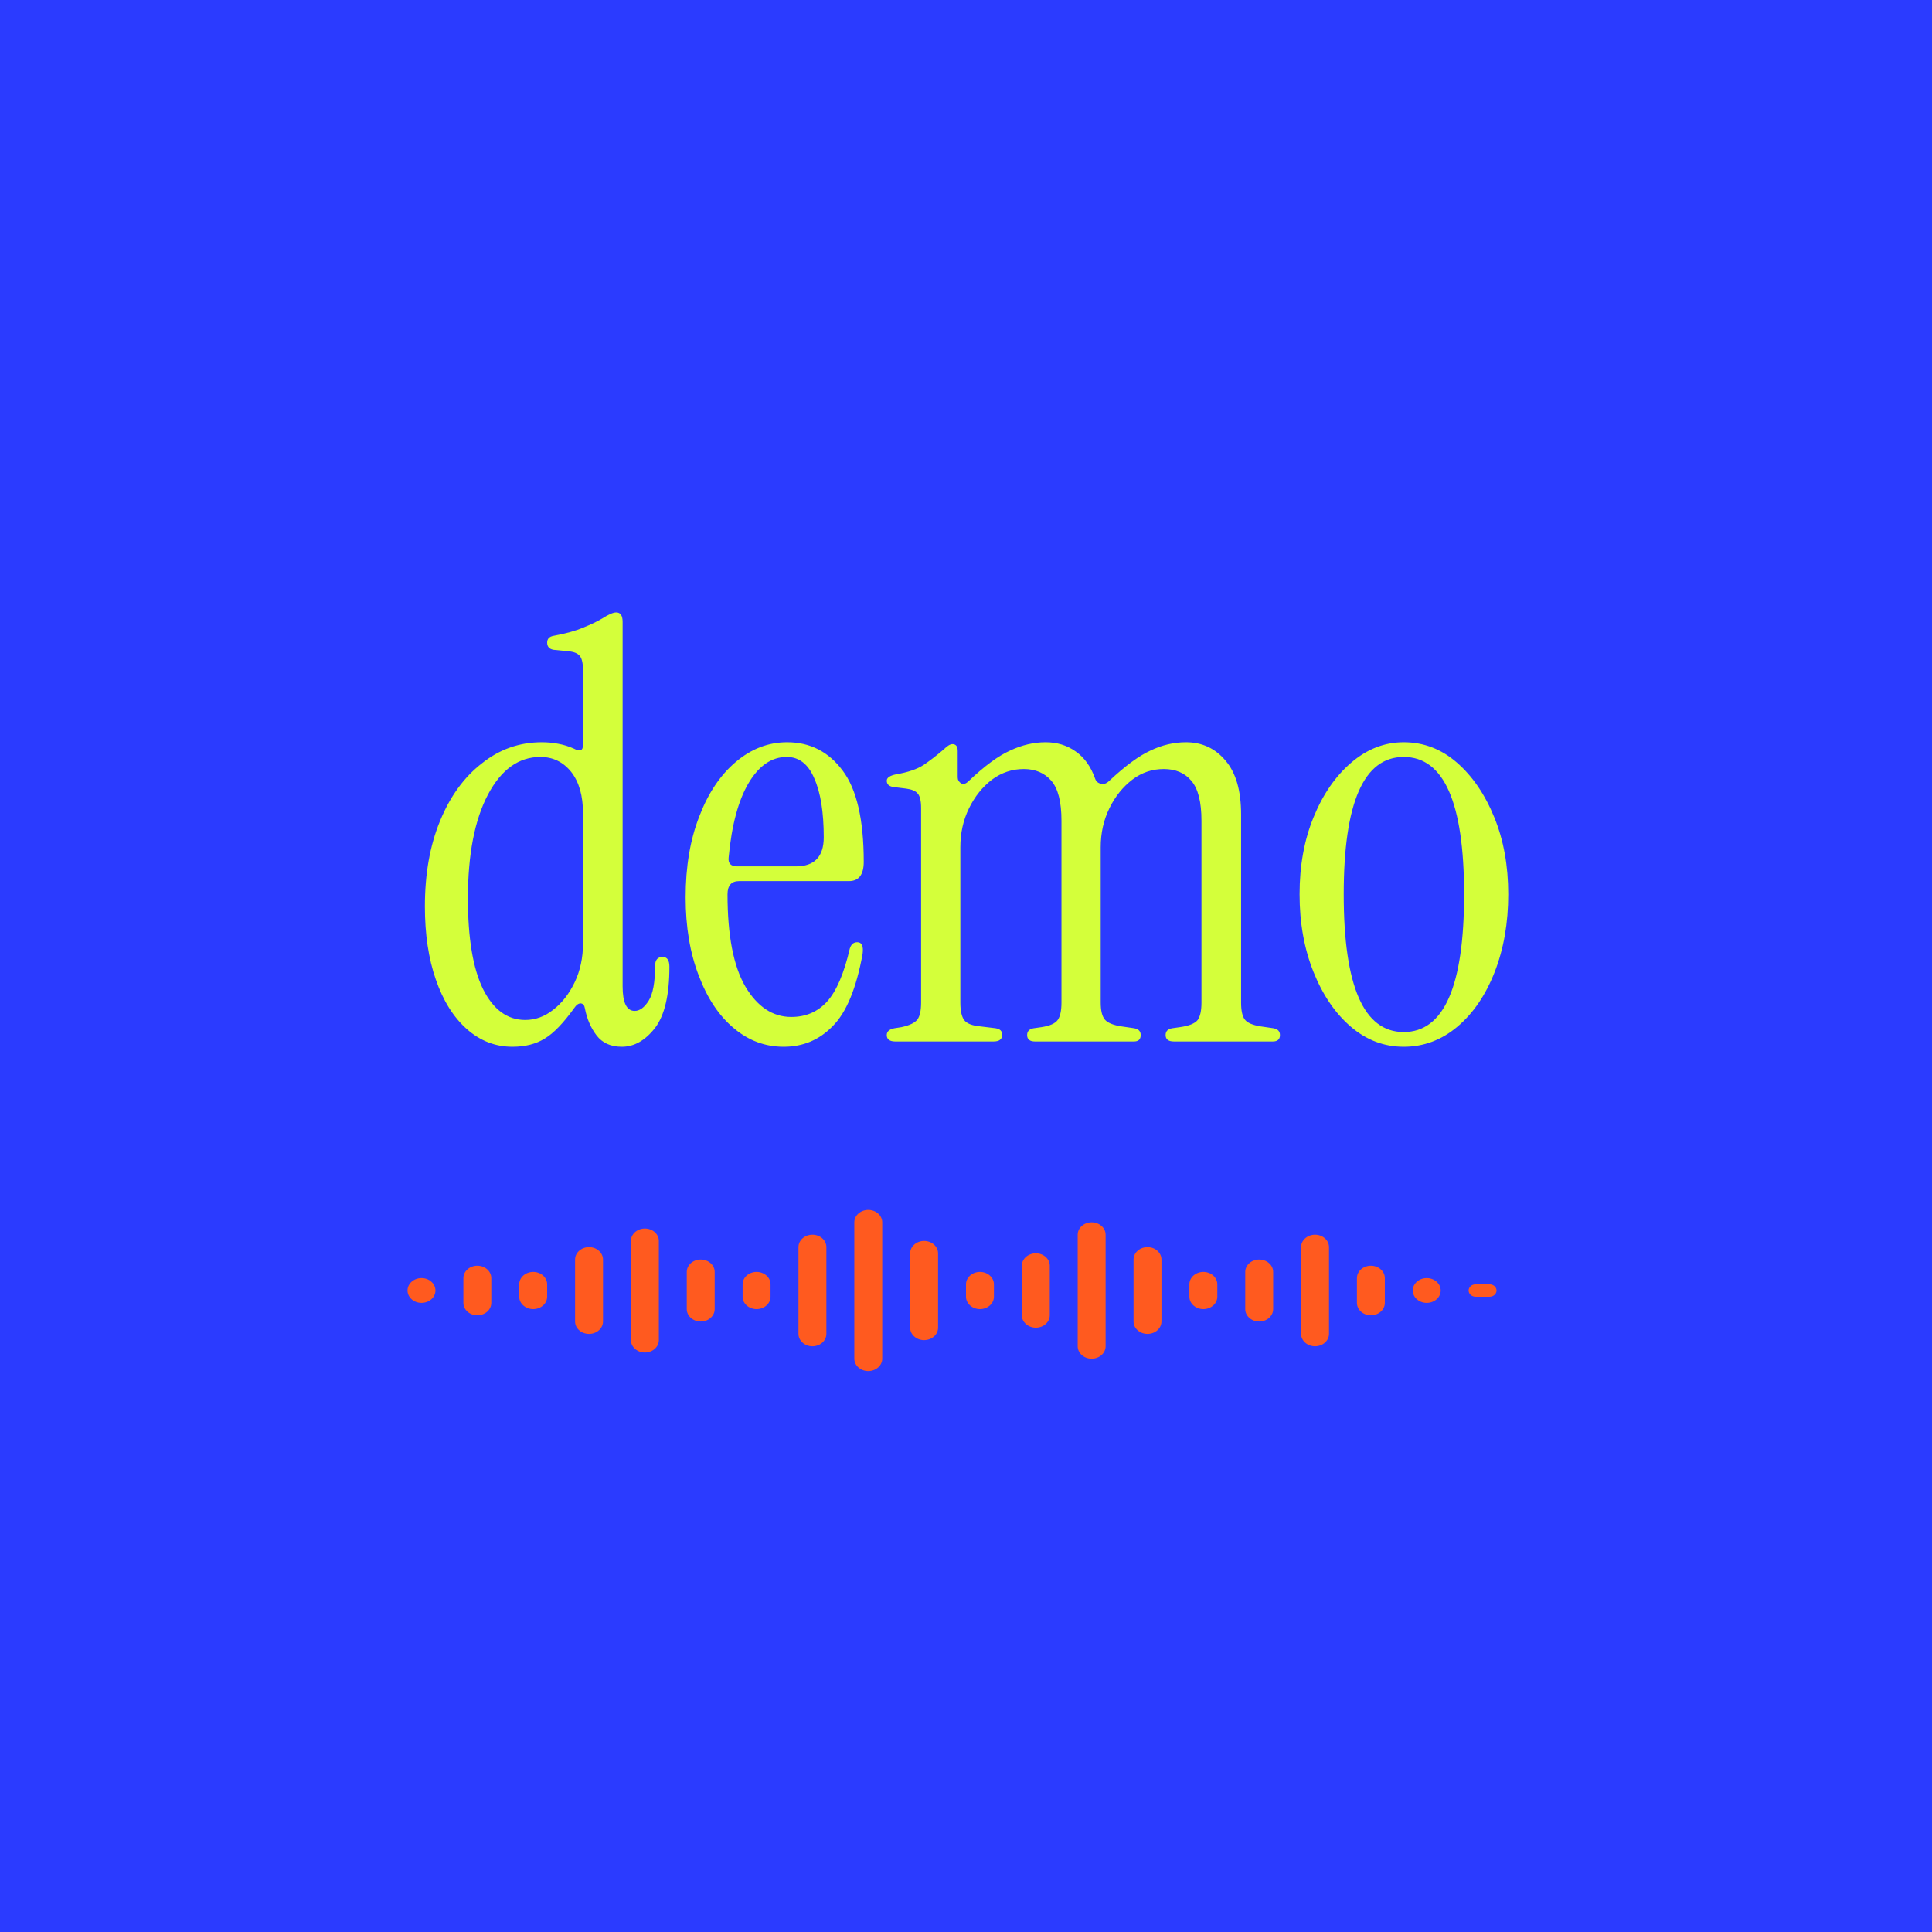
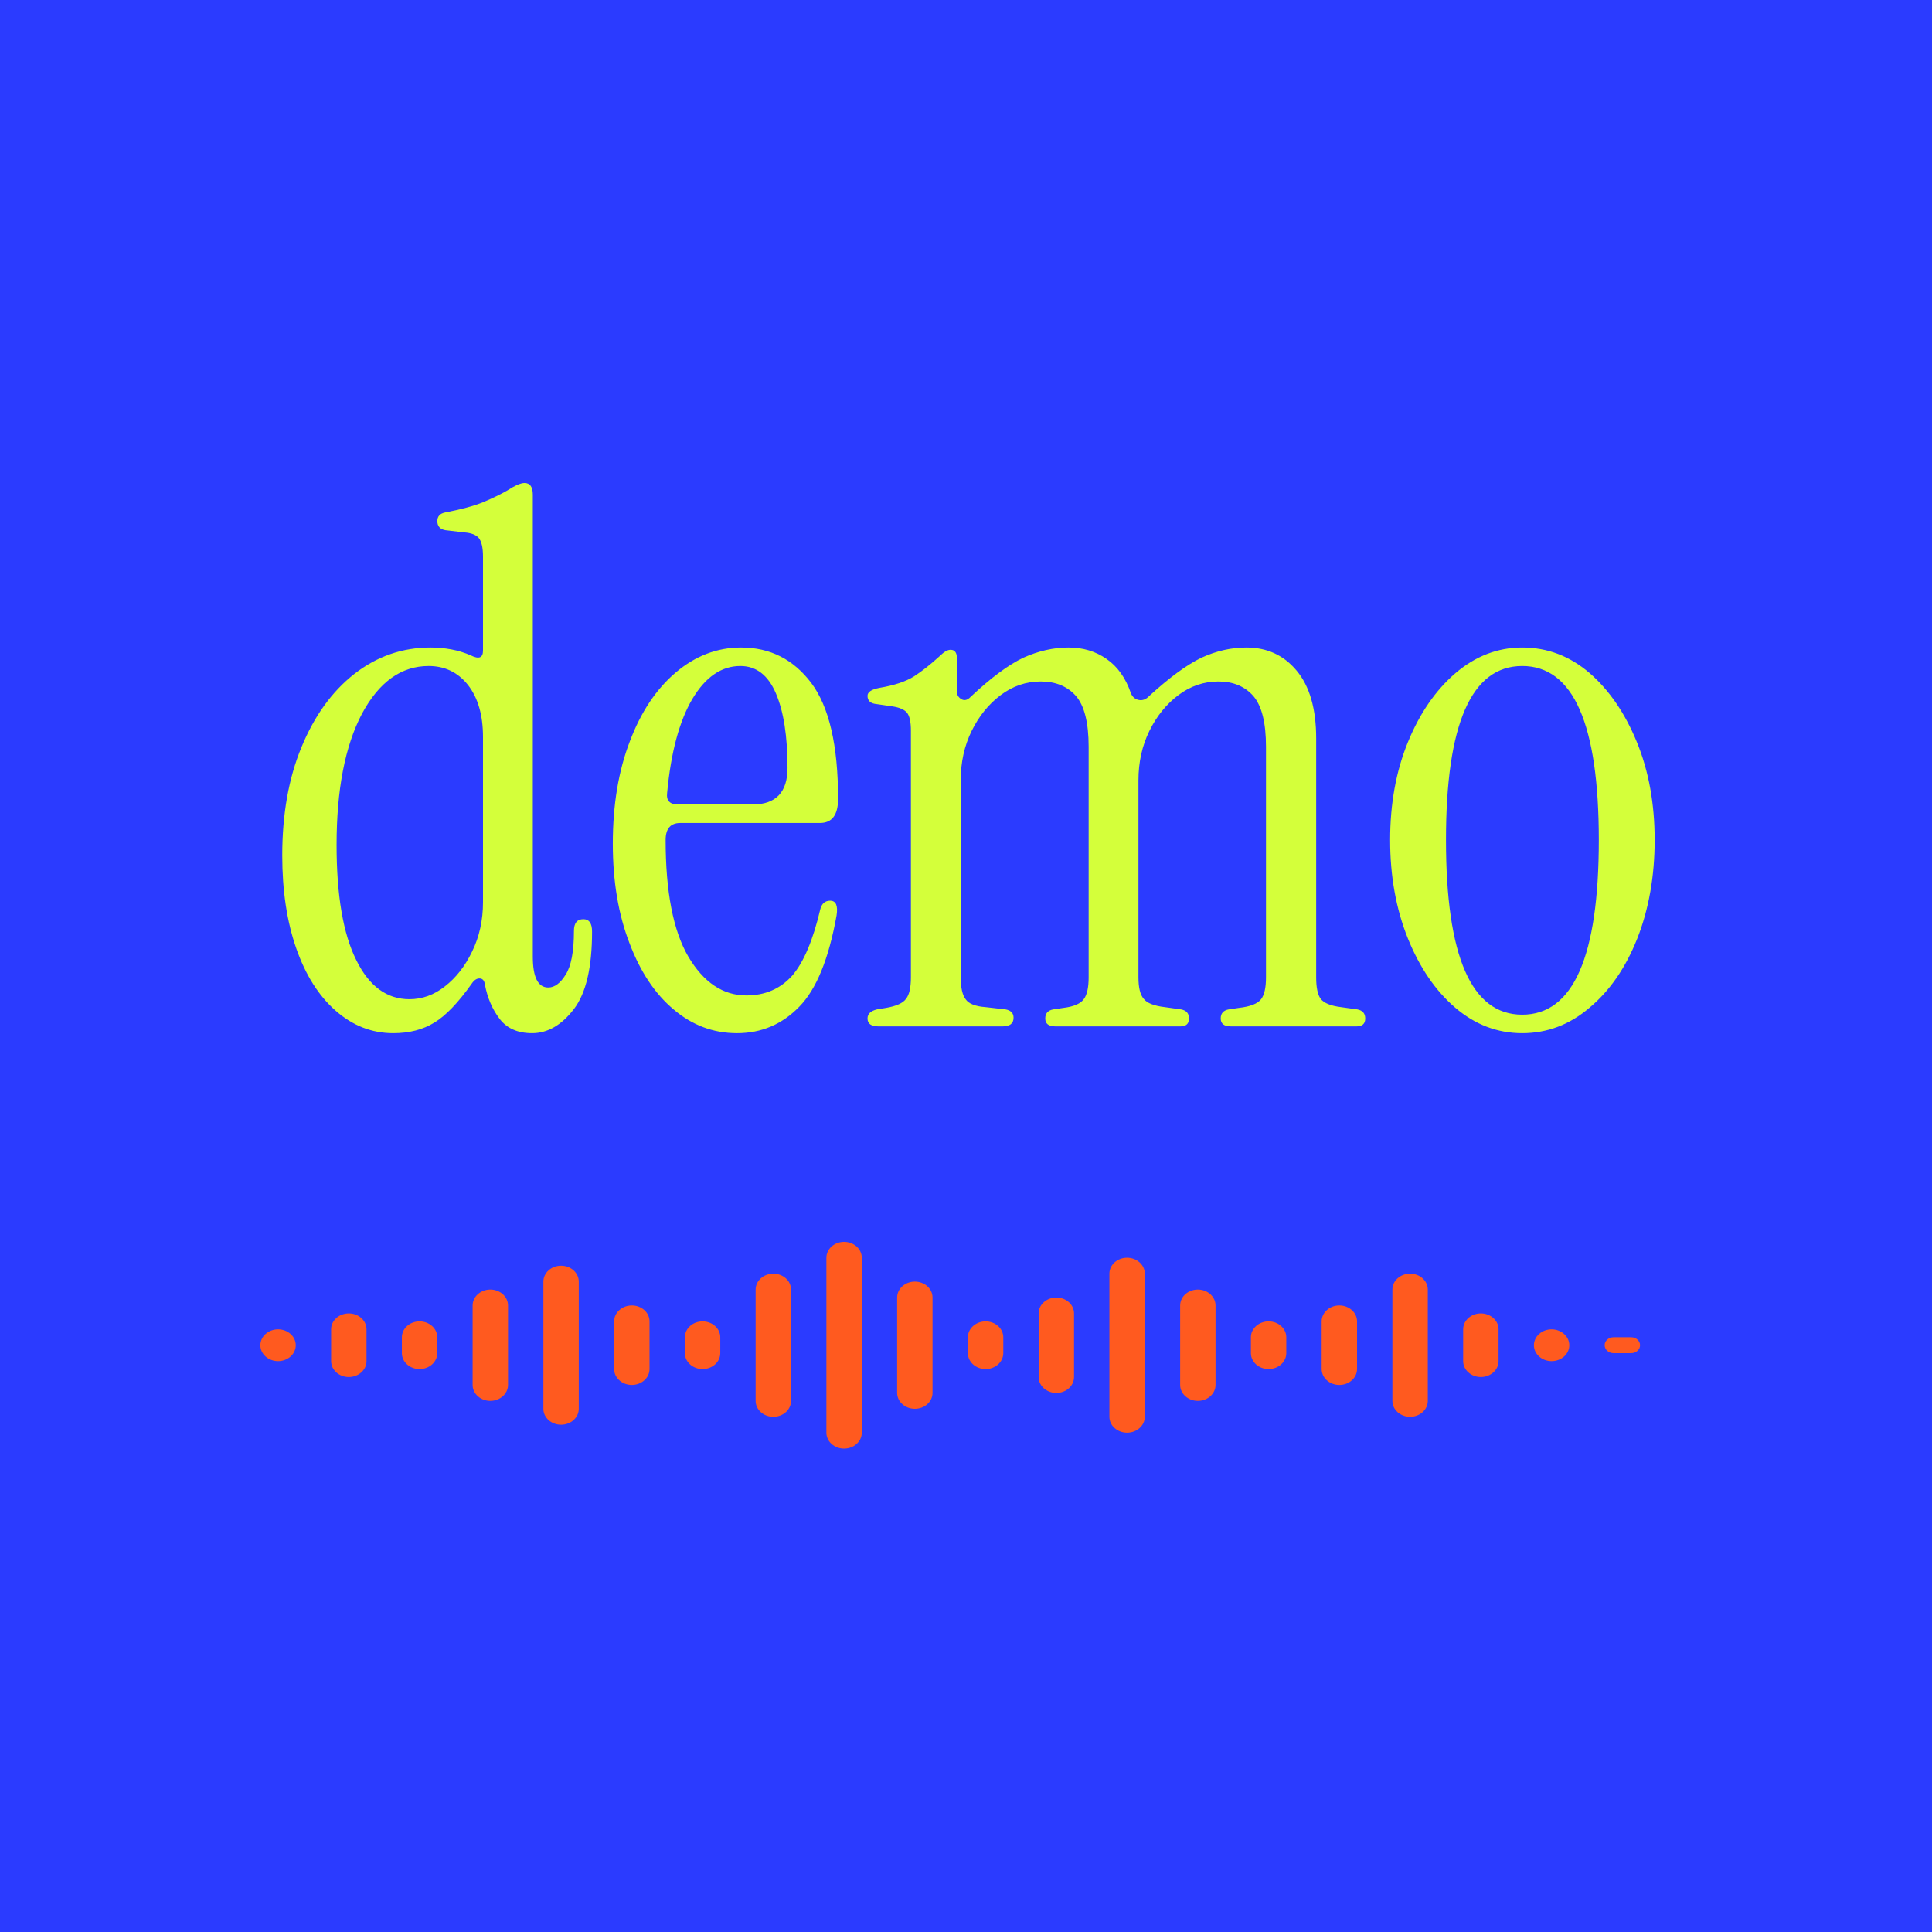
<svg xmlns="http://www.w3.org/2000/svg" version="1.2" baseProfile="tiny-ps" viewBox="0 0 512 512">
  <rect width="512" height="512" fill="#2b3bff" />
-   <path fill="#d4ff3a" d="M135.8 277.4L135.8 277.4Q129 277.4 123.7 272.7Q118.4 268 115.5 259.6Q112.6 251.3 112.6 240.2L112.6 240.2Q112.6 227.3 116.6 217.6Q120.6 207.8 127.7 202.3Q134.7 196.7 143.6 196.7L143.6 196.7Q145.8 196.7 147.9 197.1Q150.1 197.5 152.1 198.4L152.1 198.4Q154.5 199.7 154.5 197.4L154.5 197.4L154.5 177.7Q154.5 174.9 153.7 173.9Q152.9 172.8 150.7 172.6L150.7 172.6L146.7 172.2Q145 171.9 145 170.3L145 170.3Q145 168.8 146.7 168.5L146.7 168.5Q151.6 167.6 154.6 166.3Q157.6 165.1 159.6 163.9L159.6 163.9Q162.1 162.3 163.3 162.3L163.3 162.3Q165 162.3 165 164.8L165 164.8L165 261.4Q165 267.9 168.2 267.9L168.2 267.9Q170.2 267.9 171.9 265.2Q173.6 262.5 173.6 256L173.6 256Q173.6 253.6 175.6 253.6L175.6 253.6Q177.4 253.6 177.4 256.2L177.4 256.2Q177.4 267.4 173.6 272.4Q169.7 277.4 164.8 277.4L164.8 277.4Q160.4 277.4 158.1 274.4Q155.8 271.4 155 267.2L155 267.2Q154.8 266 153.9 265.9Q153 265.9 152.2 267.1L152.2 267.1Q147.9 273.1 144.4 275.2Q140.9 277.4 135.8 277.4ZM139.2 270.3L139.2 270.3Q143.2 270.3 146.6 267.6Q150.1 264.9 152.3 260.3Q154.5 255.7 154.5 250L154.5 250L154.5 215.5Q154.5 208.6 151.4 204.6Q148.2 200.6 143.2 200.6L143.2 200.6Q134.6 200.6 129.3 210.6Q124 220.7 124 238.1L124 238.1Q124 253.9 128 262.1Q132.1 270.3 139.2 270.3ZM207.7 277.4L207.7 277.4Q200.3 277.4 194.5 272.5Q188.6 267.6 185.2 258.6Q181.7 249.6 181.7 237.8L181.7 237.8Q181.7 225.6 185.3 216.4Q188.8 207.2 194.9 202Q201.1 196.7 208.6 196.7L208.6 196.7Q217.7 196.7 223.3 204.2Q228.9 211.6 228.9 228.4L228.9 228.4Q228.9 233.5 225 233.5L225 233.5L195.9 233.5Q192.8 233.5 192.8 237L192.8 237Q192.8 253.3 197.5 261.4Q202.3 269.5 209.7 269.5L209.7 269.5Q215.5 269.5 219.2 265.4Q222.9 261.3 225.2 251.4L225.2 251.4Q225.7 249.7 227.2 249.7L227.2 249.7Q229 249.7 228.6 252.8L228.6 252.8Q226.1 266.5 220.7 271.9Q215.4 277.4 207.7 277.4ZM195.4 229.6L195.4 229.6L210.9 229.6Q218.3 229.6 218.3 221.9L218.3 221.9Q218.3 211.9 215.8 206.3Q213.4 200.6 208.5 200.6L208.5 200.6Q202.5 200.6 198.4 207.5Q194.3 214.4 193.1 227.2L193.1 227.2Q192.8 229.6 195.4 229.6ZM263.3 276L237.3 276Q235 276 235 274.3L235 274.3Q235 272.9 237 272.5L237 272.5L238.9 272.2Q242.1 271.5 243.1 270.2Q244.1 268.9 244.1 265.7L244.1 265.7L244.1 214.1Q244.1 211.3 243.2 210.3Q242.4 209.3 240.2 209L240.2 209L237 208.6Q235 208.4 235 206.9L235 206.9Q235 205.7 237.5 205.2L237.5 205.2Q242.2 204.4 244.8 202.7Q247.3 201 250.1 198.6L250.1 198.6Q251.5 197.2 252.4 197.2L252.4 197.2Q253.8 197.2 253.8 199L253.8 199L253.8 206Q253.8 207 254.7 207.6Q255.6 208.1 256.7 207L256.7 207Q263 201 267.7 198.9Q272.4 196.7 277.1 196.7L277.1 196.7Q281.6 196.7 285 199.1Q288.5 201.5 290.2 206.3L290.2 206.3Q290.6 207.5 291.8 207.7Q292.9 208 294 206.9L294 206.9Q300.3 201 304.9 198.9Q309.5 196.7 314.3 196.7L314.3 196.7Q320.7 196.7 324.8 201.6Q328.9 206.4 328.9 215.8L328.9 215.8L328.9 265.7Q328.9 268.9 329.9 270.2Q330.9 271.5 334.1 272L334.1 272L337.5 272.5Q339.2 272.8 339.2 274.3L339.2 274.3Q339.2 276 337.3 276L337.3 276L311.1 276Q308.9 276 308.9 274.3L308.9 274.3Q308.9 272.8 310.6 272.5L310.6 272.5L312.7 272.2Q316.3 271.7 317.4 270.3Q318.4 268.9 318.4 265.7L318.4 265.7L318.4 217.5Q318.4 210 315.7 206.9Q313.1 203.8 308.4 203.8L308.4 203.8Q303.8 203.8 300.1 206.6Q296.3 209.5 294 214.2Q291.7 218.9 291.7 224.5L291.7 224.5L291.7 265.7Q291.7 268.9 292.8 270.2Q293.9 271.5 297.2 272L297.2 272L300.6 272.5Q302.3 272.8 302.3 274.3L302.3 274.3Q302.3 276 300.5 276L300.5 276L274.3 276Q272.2 276 272.2 274.3L272.2 274.3Q272.2 272.8 273.9 272.5L273.9 272.5L276 272.2Q279.3 271.7 280.3 270.3Q281.3 268.9 281.3 265.7L281.3 265.7L281.3 217.5Q281.3 210 278.6 206.9Q275.9 203.8 271.3 203.8L271.3 203.8Q266.7 203.8 262.9 206.6Q259.1 209.5 256.8 214.2Q254.5 218.9 254.5 224.5L254.5 224.5L254.5 265.7Q254.5 268.9 255.5 270.3Q256.5 271.7 259.8 272L259.8 272L263.9 272.5Q265.6 272.8 265.6 274.2L265.6 274.2Q265.6 276 263.3 276L263.3 276ZM372 277.4L372 277.4Q364.2 277.4 358 272.1Q351.8 266.8 348.1 257.6Q344.4 248.4 344.4 237L344.4 237Q344.4 225.6 348.1 216.6Q351.8 207.5 358.1 202.1Q364.4 196.7 372 196.7L372 196.7Q379.9 196.7 386.1 202.1Q392.3 207.5 396 216.6Q399.7 225.6 399.7 237L399.7 237Q399.7 248.4 396.1 257.6Q392.5 266.8 386.2 272.1Q379.9 277.4 372 277.4ZM372 273.5L372 273.5Q388 273.5 388 237L388 237Q388 200.6 372 200.6L372 200.6Q356.1 200.6 356.1 237L356.1 237Q356.1 273.5 372 273.5Z " />
-   <rect x="108" y="338.71" width="7.4" height="6.57" rx="3.7" ry="3.29" fill="#ff5a1f" />
-   <rect x="122.8" y="335.43" width="7.4" height="13.14" rx="3.7" ry="3.29" fill="#ff5a1f" />
-   <rect x="137.6" y="337.07" width="7.4" height="9.86" rx="3.7" ry="3.29" fill="#ff5a1f" />
-   <rect x="152.4" y="330.5" width="7.4" height="23" rx="3.7" ry="3.29" fill="#ff5a1f" />
-   <rect x="167.2" y="325.57" width="7.4" height="32.86" rx="3.7" ry="3.29" fill="#ff5a1f" />
-   <rect x="182" y="333.79" width="7.4" height="16.43" rx="3.7" ry="3.29" fill="#ff5a1f" />
-   <rect x="196.8" y="337.07" width="7.4" height="9.86" rx="3.7" ry="3.29" fill="#ff5a1f" />
-   <rect x="211.6" y="327.21" width="7.4" height="29.57" rx="3.7" ry="3.29" fill="#ff5a1f" />
-   <rect x="226.4" y="320.64" width="7.4" height="42.71" rx="3.7" ry="3.29" fill="#ff5a1f" />
-   <rect x="241.2" y="328.86" width="7.4" height="26.29" rx="3.7" ry="3.29" fill="#ff5a1f" />
-   <rect x="256" y="337.07" width="7.4" height="9.86" rx="3.7" ry="3.29" fill="#ff5a1f" />
-   <rect x="270.8" y="332.14" width="7.4" height="19.71" rx="3.7" ry="3.29" fill="#ff5a1f" />
-   <rect x="285.6" y="323.93" width="7.4" height="36.14" rx="3.7" ry="3.29" fill="#ff5a1f" />
-   <rect x="300.4" y="330.5" width="7.4" height="23" rx="3.7" ry="3.29" fill="#ff5a1f" />
-   <rect x="315.2" y="337.07" width="7.4" height="9.86" rx="3.7" ry="3.29" fill="#ff5a1f" />
-   <rect x="330" y="333.79" width="7.4" height="16.43" rx="3.7" ry="3.29" fill="#ff5a1f" />
-   <rect x="344.8" y="327.21" width="7.4" height="29.57" rx="3.7" ry="3.29" fill="#ff5a1f" />
-   <rect x="359.6" y="335.43" width="7.4" height="13.14" rx="3.7" ry="3.29" fill="#ff5a1f" />
-   <rect x="374.4" y="338.71" width="7.4" height="6.57" rx="3.7" ry="3.29" fill="#ff5a1f" />
-   <rect x="389.2" y="340.36" width="7.4" height="3.29" rx="1.85" ry="1.64" fill="#ff5a1f" />
+   <path fill="#d4ff3a" d="M104.2 273.8L104.2 273.8Q95.7 273.8 88.9 267.8Q82.2 261.9 78.5 251.3Q74.8 240.7 74.8 226.7L74.8 226.7Q74.8 210.3 79.9 198Q85 185.6 93.9 178.6Q102.9 171.6 114.1 171.6L114.1 171.6Q116.9 171.6 119.6 172.1Q122.3 172.6 124.8 173.7L124.8 173.7Q128 175.3 128 172.4L128 172.4L128 147.5Q128 144 126.9 142.6Q125.8 141.3 123.1 141.1L123.1 141.1L118 140.5Q115.9 140.1 115.9 138.1L115.9 138.1Q115.9 136.2 118 135.8L118 135.8Q124.3 134.6 128 133.1Q131.8 131.5 134.4 130L134.4 130Q137.5 128 139 128L139 128Q141.2 128 141.2 131.1L141.2 131.1L141.2 253.5Q141.2 261.7 145.3 261.7L145.3 261.7Q147.8 261.7 149.9 258.3Q152.1 254.9 152.1 246.7L152.1 246.7Q152.1 243.6 154.6 243.6L154.6 243.6Q156.9 243.6 156.9 246.9L156.9 246.9Q156.9 261.1 152.1 267.4Q147.2 273.8 141 273.8L141 273.8Q135.3 273.8 132.4 270Q129.5 266.2 128.5 260.9L128.5 260.9Q128.3 259.4 127.2 259.3Q126 259.2 125 260.7L125 260.7Q119.6 268.3 115.1 271Q110.6 273.8 104.2 273.8ZM108.5 264.8L108.5 264.8Q113.6 264.8 117.9 261.4Q122.3 258 125.1 252.2Q128 246.3 128 239.1L128 239.1L128 195.3Q128 186.6 124 181.5Q120 176.5 113.6 176.5L113.6 176.5Q102.7 176.5 95.9 189.2Q89.2 202 89.2 223.9L89.2 223.9Q89.2 244 94.4 254.4Q99.5 264.8 108.5 264.8ZM195.3 273.8L195.3 273.8Q185.9 273.8 178.5 267.5Q171.1 261.3 166.8 249.9Q162.4 238.5 162.4 223.6L162.4 223.6Q162.4 208.2 166.9 196.5Q171.3 184.8 179.1 178.2Q186.9 171.6 196.4 171.6L196.4 171.6Q207.9 171.6 215 181Q222.1 190.5 222.1 211.7L222.1 211.7Q222.1 218.1 217.3 218.1L217.3 218.1L180.3 218.1Q176.4 218.1 176.4 222.6L176.4 222.6Q176.4 243.2 182.4 253.5Q188.5 263.8 197.8 263.8L197.8 263.8Q205.2 263.8 209.9 258.6Q214.5 253.3 217.4 240.9L217.4 240.9Q218 238.7 220 238.7L220 238.7Q222.3 238.7 221.7 242.6L221.7 242.6Q218.6 259.9 211.8 266.8Q205 273.8 195.3 273.8ZM179.7 213.2L179.7 213.2L199.4 213.2Q208.7 213.2 208.7 203.5L208.7 203.5Q208.7 190.9 205.6 183.7Q202.5 176.5 196.2 176.5L196.2 176.5Q188.7 176.5 183.5 185.2Q178.3 194 176.8 210.1L176.8 210.1Q176.4 213.2 179.7 213.2ZM265.7 272L232.8 272Q229.9 272 229.9 269.9L229.9 269.9Q229.9 268.1 232.4 267.5L232.4 267.5L234.8 267.1Q238.9 266.4 240.1 264.7Q241.4 263.1 241.4 259L241.4 259L241.4 193.6Q241.4 190.1 240.3 188.8Q239.2 187.6 236.5 187.2L236.5 187.2L232.4 186.6Q229.9 186.4 229.9 184.4L229.9 184.4Q229.9 182.9 233 182.3L233 182.3Q239 181.3 242.3 179.2Q245.5 177.1 249 173.9L249 173.9Q250.7 172.2 251.9 172.2L251.9 172.2Q253.6 172.2 253.6 174.5L253.6 174.5L253.6 183.3Q253.6 184.6 254.8 185.3Q256 186 257.3 184.6L257.3 184.6Q265.3 177.1 271.2 174.3Q277.2 171.6 283.2 171.6L283.2 171.6Q288.9 171.6 293.2 174.6Q297.6 177.6 299.7 183.7L299.7 183.7Q300.3 185.2 301.8 185.5Q303.3 185.8 304.6 184.4L304.6 184.4Q312.6 177.1 318.4 174.3Q324.3 171.6 330.3 171.6L330.3 171.6Q338.5 171.6 343.6 177.7Q348.8 183.9 348.8 195.7L348.8 195.7L348.8 259Q348.8 263.1 350 264.7Q351.3 266.4 355.4 266.9L355.4 266.9L359.7 267.5Q361.8 267.9 361.8 269.9L361.8 269.9Q361.8 272 359.5 272L359.5 272L326.2 272Q323.5 272 323.5 269.9L323.5 269.9Q323.5 267.9 325.6 267.5L325.6 267.5L328.3 267.1Q332.8 266.6 334.2 264.8Q335.5 263.1 335.5 259L335.5 259L335.5 197.9Q335.5 188.3 332.1 184.4Q328.7 180.6 322.9 180.6L322.9 180.6Q317.1 180.6 312.3 184.2Q307.5 187.8 304.6 193.7Q301.7 199.6 301.7 206.8L301.7 206.8L301.7 259Q301.7 263.1 303.1 264.7Q304.4 266.4 308.7 266.9L308.7 266.9L313 267.5Q315.1 267.9 315.1 269.9L315.1 269.9Q315.1 272 312.8 272L312.8 272L279.7 272Q277 272 277 269.9L277 269.9Q277 267.9 279.1 267.5L279.1 267.5L281.8 267.1Q285.9 266.6 287.2 264.8Q288.5 263.1 288.5 259L288.5 259L288.5 197.9Q288.5 188.3 285.1 184.4Q281.7 180.6 275.8 180.6L275.8 180.6Q270 180.6 265.2 184.2Q260.4 187.8 257.5 193.7Q254.6 199.6 254.6 206.8L254.6 206.8L254.6 259Q254.6 263.1 255.9 264.8Q257.1 266.6 261.2 266.9L261.2 266.9L266.5 267.5Q268.6 267.9 268.6 269.7L268.6 269.7Q268.6 272 265.7 272L265.7 272ZM403.4 273.8L403.4 273.8Q393.5 273.8 385.6 267Q377.8 260.3 373.1 248.7Q368.4 237 368.4 222.6L368.4 222.6Q368.4 208.2 373.1 196.7Q377.8 185.2 385.7 178.4Q393.7 171.6 403.4 171.6L403.4 171.6Q413.4 171.6 421.3 178.4Q429.1 185.2 433.8 196.7Q438.5 208.2 438.5 222.6L438.5 222.6Q438.5 237 433.9 248.7Q429.3 260.3 421.3 267Q413.4 273.8 403.4 273.8ZM403.4 268.9L403.4 268.9Q423.7 268.9 423.7 222.6L423.7 222.6Q423.7 176.5 403.4 176.5L403.4 176.5Q383.2 176.5 383.2 222.6L383.2 222.6Q383.2 268.9 403.4 268.9Z " />
+   <rect x="69" y="352.29" width="9.38" height="8.43" rx="4.69" ry="4.21" fill="#ff5a1f" />
+   <rect x="87.75" y="348.07" width="9.38" height="16.86" rx="4.69" ry="4.21" fill="#ff5a1f" />
+   <rect x="106.5" y="350.18" width="9.38" height="12.64" rx="4.69" ry="4.21" fill="#ff5a1f" />
+   <rect x="125.25" y="341.75" width="9.38" height="29.5" rx="4.69" ry="4.21" fill="#ff5a1f" />
+   <rect x="144" y="335.43" width="9.38" height="42.14" rx="4.69" ry="4.21" fill="#ff5a1f" />
+   <rect x="162.75" y="345.96" width="9.38" height="21.07" rx="4.69" ry="4.21" fill="#ff5a1f" />
+   <rect x="181.5" y="350.18" width="9.38" height="12.64" rx="4.69" ry="4.21" fill="#ff5a1f" />
+   <rect x="200.25" y="337.54" width="9.38" height="37.93" rx="4.69" ry="4.21" fill="#ff5a1f" />
+   <rect x="219" y="329.11" width="9.38" height="54.79" rx="4.69" ry="4.21" fill="#ff5a1f" />
+   <rect x="237.75" y="339.64" width="9.38" height="33.71" rx="4.69" ry="4.21" fill="#ff5a1f" />
+   <rect x="256.5" y="350.18" width="9.38" height="12.64" rx="4.69" ry="4.21" fill="#ff5a1f" />
+   <rect x="275.25" y="343.86" width="9.38" height="25.29" rx="4.69" ry="4.21" fill="#ff5a1f" />
+   <rect x="294" y="333.32" width="9.38" height="46.36" rx="4.69" ry="4.21" fill="#ff5a1f" />
+   <rect x="312.75" y="341.75" width="9.38" height="29.5" rx="4.69" ry="4.21" fill="#ff5a1f" />
+   <rect x="331.5" y="350.18" width="9.38" height="12.64" rx="4.69" ry="4.21" fill="#ff5a1f" />
+   <rect x="350.25" y="345.96" width="9.38" height="21.07" rx="4.69" ry="4.21" fill="#ff5a1f" />
+   <rect x="369" y="337.54" width="9.38" height="37.93" rx="4.69" ry="4.21" fill="#ff5a1f" />
+   <rect x="387.75" y="348.07" width="9.38" height="16.86" rx="4.69" ry="4.21" fill="#ff5a1f" />
+   <rect x="406.5" y="352.29" width="9.38" height="8.43" rx="4.69" ry="4.21" fill="#ff5a1f" />
+   <rect x="425.25" y="354.39" width="9.38" height="4.21" rx="2.34" ry="2.11" fill="#ff5a1f" />
</svg>
